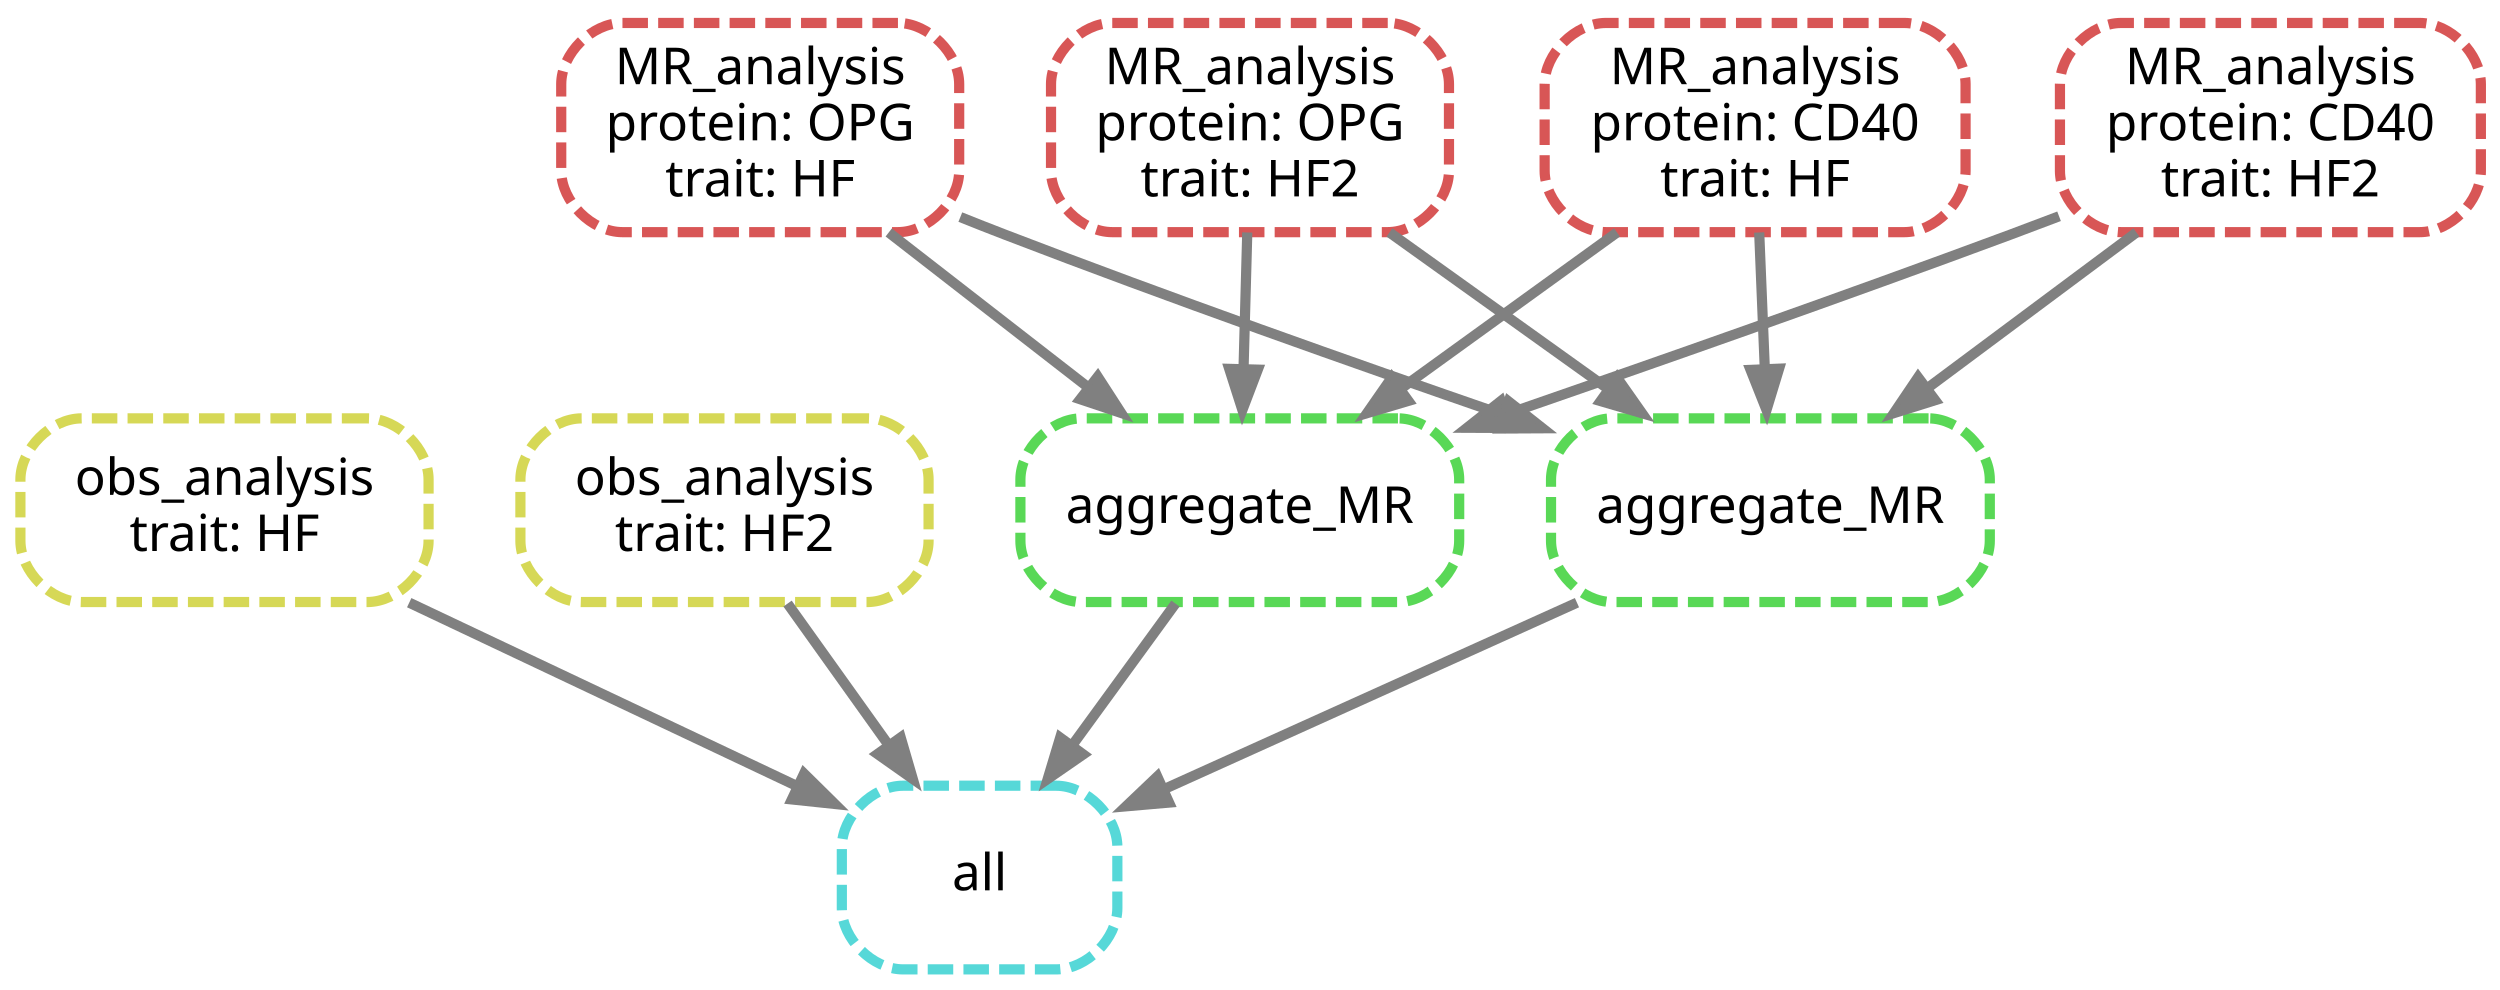
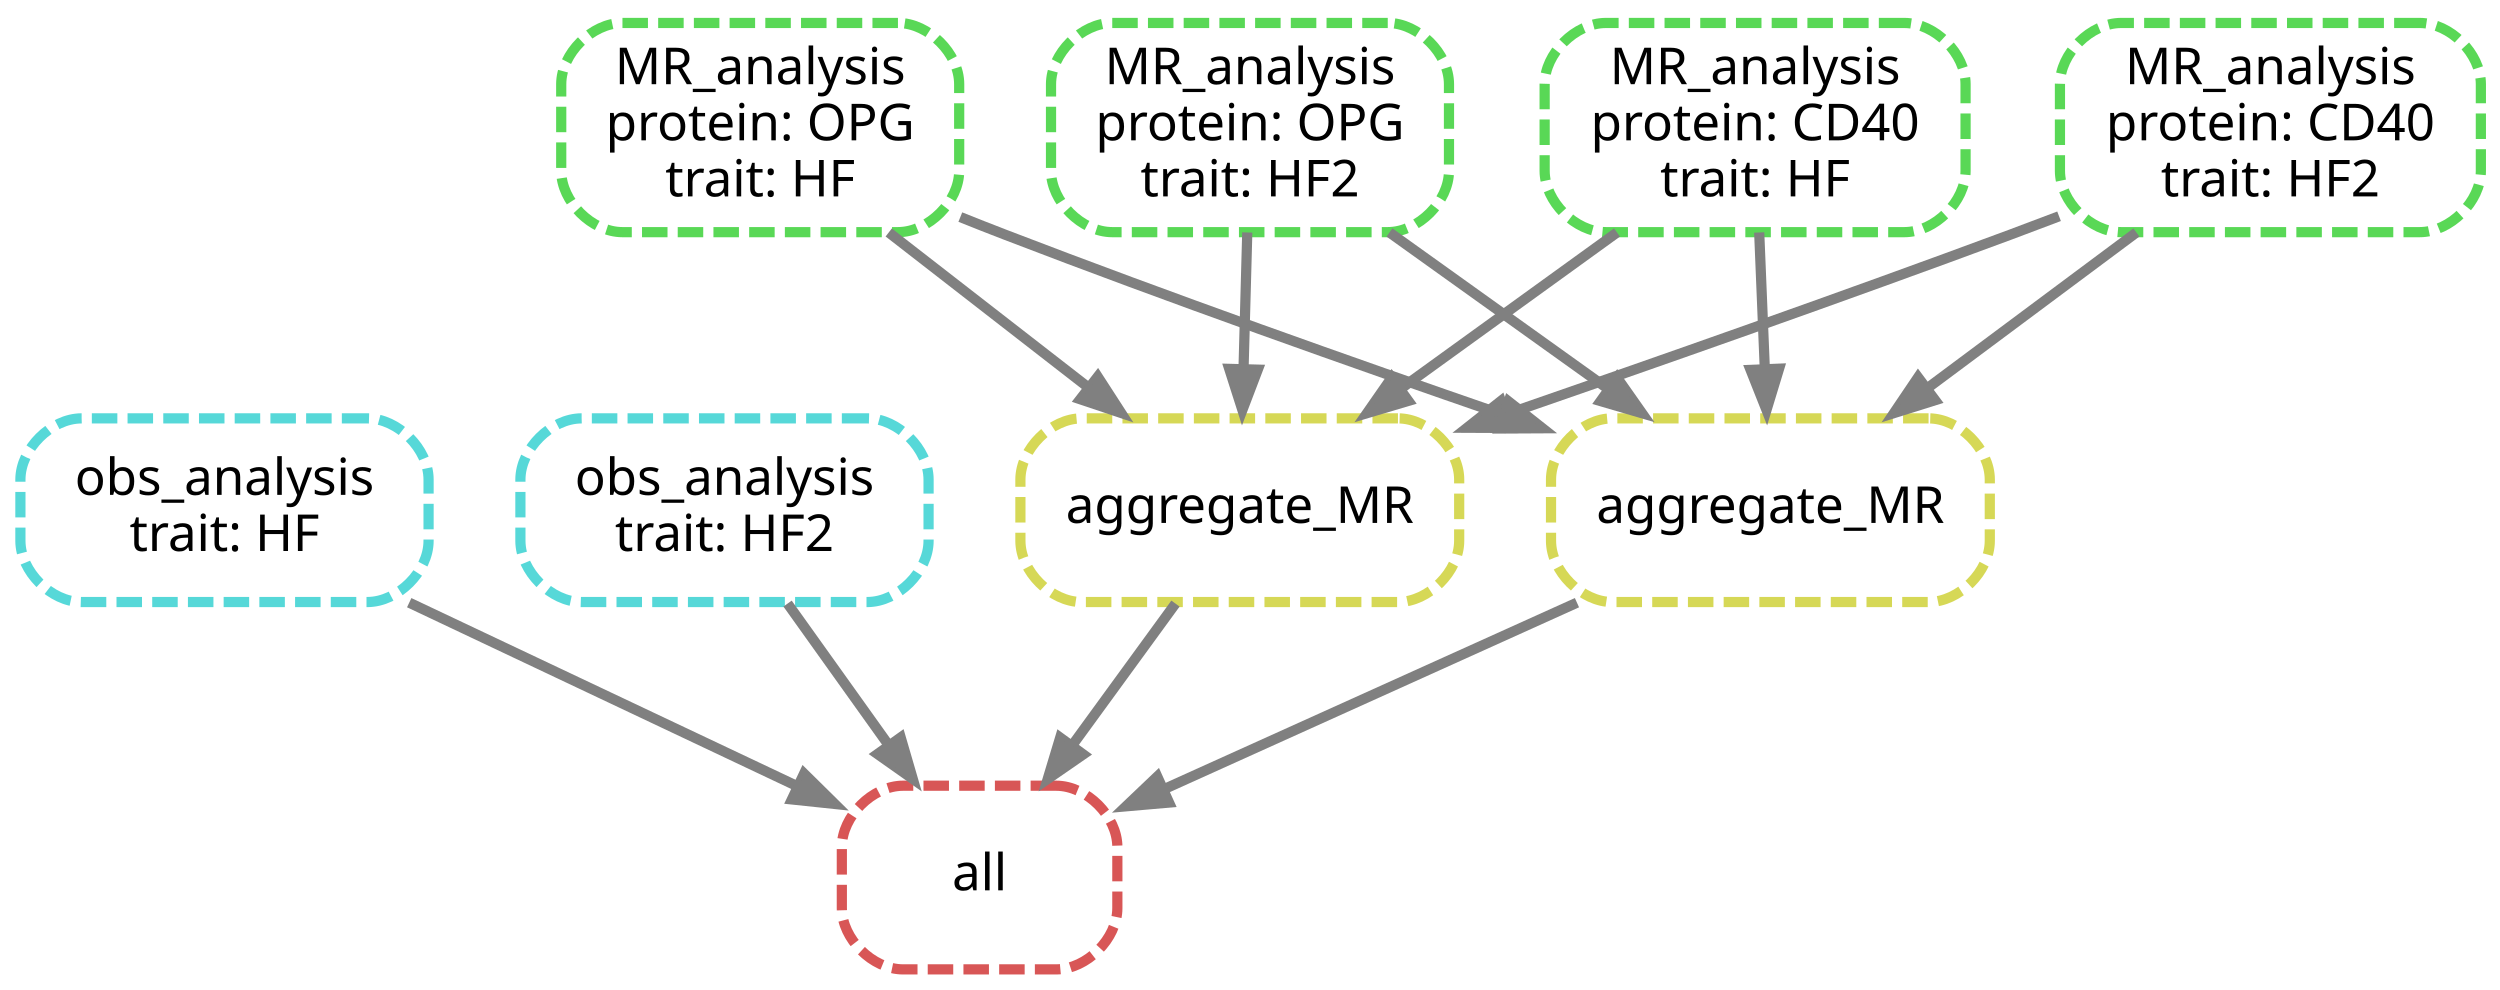
<svg xmlns="http://www.w3.org/2000/svg" width="490pt" height="194pt" viewBox="0.00 0.00 490.00 194.00">
  <g id="graph0" class="graph" transform="scale(1 1) rotate(0) translate(4 190)">
    <polygon fill="white" stroke="white" points="-4,5 -4,-190 487,-190 487,5 -4,5" />
    <g id="node1" class="node">
-       <path fill="none" stroke="#56d8d8" stroke-width="2" stroke-dasharray="5,2" d="M203,-36C203,-36 173,-36 173,-36 167,-36 161,-30 161,-24 161,-24 161,-12 161,-12 161,-6 167,-0 173,-0 173,-0 203,-0 203,-0 209,-0 215,-6 215,-12 215,-12 215,-24 215,-24 215,-30 209,-36 203,-36" />
+       <path fill="none" stroke="#d85656" stroke-width="2" stroke-dasharray="5,2" d="M203,-36C203,-36 173,-36 173,-36 167,-36 161,-30 161,-24 161,-24 161,-12 161,-12 161,-6 167,-0 173,-0 173,-0 203,-0 203,-0 209,-0 215,-6 215,-12 215,-12 215,-24 215,-24 215,-30 209,-36 203,-36" />
      <text text-anchor="middle" x="188" y="-15.5" font-family="sans" font-size="10.00">all</text>
    </g>
    <g id="node2" class="node">
-       <path fill="none" stroke="#d6d856" stroke-width="2" stroke-dasharray="5,2" d="M68,-108C68,-108 12,-108 12,-108 6,-108 0,-102 0,-96 0,-96 0,-84 0,-84 0,-78 6,-72 12,-72 12,-72 68,-72 68,-72 74,-72 80,-78 80,-84 80,-84 80,-96 80,-96 80,-102 74,-108 68,-108" />
+       <path fill="none" stroke="#56d8d8" stroke-width="2" stroke-dasharray="5,2" d="M68,-108C68,-108 12,-108 12,-108 6,-108 0,-102 0,-96 0,-96 0,-84 0,-84 0,-78 6,-72 12,-72 12,-72 68,-72 68,-72 74,-72 80,-78 80,-84 80,-84 80,-96 80,-96 80,-102 74,-108 68,-108" />
      <text text-anchor="middle" x="40" y="-93" font-family="sans" font-size="10.00">obs_analysis</text>
      <text text-anchor="middle" x="40" y="-82" font-family="sans" font-size="10.00">trait: HF</text>
    </g>
    <g id="edge1" class="edge">
      <path fill="none" stroke="grey" stroke-width="2" d="M76.205,-71.876C99.22,-60.99 128.903,-46.951 151.899,-36.075" />
      <polygon fill="grey" stroke="grey" points="153.444,-39.216 160.988,-31.776 150.451,-32.888 153.444,-39.216" />
    </g>
    <g id="node3" class="node">
-       <path fill="none" stroke="#d6d856" stroke-width="2" stroke-dasharray="5,2" d="M166,-108C166,-108 110,-108 110,-108 104,-108 98,-102 98,-96 98,-96 98,-84 98,-84 98,-78 104,-72 110,-72 110,-72 166,-72 166,-72 172,-72 178,-78 178,-84 178,-84 178,-96 178,-96 178,-102 172,-108 166,-108" />
+       <path fill="none" stroke="#56d8d8" stroke-width="2" stroke-dasharray="5,2" d="M166,-108C166,-108 110,-108 110,-108 104,-108 98,-102 98,-96 98,-96 98,-84 98,-84 98,-78 104,-72 110,-72 110,-72 166,-72 166,-72 172,-72 178,-78 178,-84 178,-84 178,-96 178,-96 178,-102 172,-108 166,-108" />
      <text text-anchor="middle" x="138" y="-93" font-family="sans" font-size="10.00">obs_analysis</text>
      <text text-anchor="middle" x="138" y="-82" font-family="sans" font-size="10.00">trait: HF2</text>
    </g>
    <g id="edge2" class="edge">
      <path fill="none" stroke="grey" stroke-width="2" d="M150.36,-71.697C156.233,-63.474 163.369,-53.483 169.842,-44.421" />
      <polygon fill="grey" stroke="grey" points="172.818,-46.276 175.783,-36.104 167.122,-42.207 172.818,-46.276" />
    </g>
    <g id="node4" class="node">
-       <path fill="none" stroke="#59d856" stroke-width="2" stroke-dasharray="5,2" d="M270,-108C270,-108 208,-108 208,-108 202,-108 196,-102 196,-96 196,-96 196,-84 196,-84 196,-78 202,-72 208,-72 208,-72 270,-72 270,-72 276,-72 282,-78 282,-84 282,-84 282,-96 282,-96 282,-102 276,-108 270,-108" />
+       <path fill="none" stroke="#d6d856" stroke-width="2" stroke-dasharray="5,2" d="M270,-108C270,-108 208,-108 208,-108 202,-108 196,-102 196,-96 196,-96 196,-84 196,-84 196,-78 202,-72 208,-72 208,-72 270,-72 270,-72 276,-72 282,-78 282,-84 282,-84 282,-96 282,-96 282,-102 276,-108 270,-108" />
      <text text-anchor="middle" x="239" y="-87.5" font-family="sans" font-size="10.00">aggregate_MR</text>
    </g>
    <g id="edge3" class="edge">
      <path fill="none" stroke="grey" stroke-width="2" d="M226.393,-71.697C220.403,-63.474 213.124,-53.483 206.521,-44.421" />
      <polygon fill="grey" stroke="grey" points="209.179,-42.126 200.462,-36.104 203.522,-46.248 209.179,-42.126" />
    </g>
    <g id="node5" class="node">
-       <path fill="none" stroke="#d85656" stroke-width="2" stroke-dasharray="5,2" d="M369.25,-185.5C369.25,-185.5 310.75,-185.5 310.75,-185.5 304.75,-185.5 298.75,-179.5 298.75,-173.5 298.75,-173.5 298.75,-156.5 298.75,-156.5 298.75,-150.5 304.75,-144.5 310.75,-144.5 310.75,-144.5 369.25,-144.5 369.25,-144.5 375.25,-144.5 381.25,-150.5 381.25,-156.5 381.25,-156.5 381.25,-173.5 381.25,-173.5 381.25,-179.5 375.25,-185.5 369.25,-185.5" />
+       <path fill="none" stroke="#59d856" stroke-width="2" stroke-dasharray="5,2" d="M369.25,-185.5C369.25,-185.5 310.75,-185.5 310.75,-185.5 304.75,-185.5 298.75,-179.5 298.75,-173.5 298.75,-173.5 298.75,-156.5 298.75,-156.5 298.75,-150.5 304.75,-144.5 310.75,-144.5 310.75,-144.5 369.25,-144.5 369.25,-144.5 375.25,-144.5 381.25,-150.5 381.25,-156.5 381.25,-156.5 381.25,-173.5 381.25,-173.5 381.25,-179.5 375.25,-185.5 369.25,-185.5" />
      <text text-anchor="middle" x="340" y="-173.5" font-family="sans" font-size="10.00">MR_analysis</text>
      <text text-anchor="middle" x="340" y="-162.5" font-family="sans" font-size="10.00">protein: CD40</text>
      <text text-anchor="middle" x="340" y="-151.5" font-family="sans" font-size="10.00">trait: HF</text>
    </g>
    <g id="edge5" class="edge">
      <path fill="none" stroke="grey" stroke-width="2" d="M312.934,-144.437C299.965,-135.064 284.348,-123.776 270.815,-113.995" />
      <polygon fill="grey" stroke="grey" points="272.855,-111.151 262.7,-108.13 268.754,-116.824 272.855,-111.151" />
    </g>
    <g id="node9" class="node">
-       <path fill="none" stroke="#59d856" stroke-width="2" stroke-dasharray="5,2" d="M374,-108C374,-108 312,-108 312,-108 306,-108 300,-102 300,-96 300,-96 300,-84 300,-84 300,-78 306,-72 312,-72 312,-72 374,-72 374,-72 380,-72 386,-78 386,-84 386,-84 386,-96 386,-96 386,-102 380,-108 374,-108" />
+       <path fill="none" stroke="#d6d856" stroke-width="2" stroke-dasharray="5,2" d="M374,-108C374,-108 312,-108 312,-108 306,-108 300,-102 300,-96 300,-96 300,-84 300,-84 300,-78 306,-72 312,-72 312,-72 374,-72 374,-72 380,-72 386,-78 386,-84 386,-84 386,-96 386,-96 386,-102 380,-108 374,-108" />
      <text text-anchor="middle" x="343" y="-87.5" font-family="sans" font-size="10.00">aggregate_MR</text>
    </g>
    <g id="edge9" class="edge">
      <path fill="none" stroke="grey" stroke-width="2" d="M340.804,-144.437C341.135,-136.391 341.523,-126.933 341.881,-118.228" />
      <polygon fill="grey" stroke="grey" points="345.382,-118.265 342.296,-108.13 338.388,-117.977 345.382,-118.265" />
    </g>
    <g id="node6" class="node">
-       <path fill="none" stroke="#d85656" stroke-width="2" stroke-dasharray="5,2" d="M470.25,-185.5C470.25,-185.5 411.75,-185.5 411.75,-185.5 405.75,-185.5 399.75,-179.5 399.75,-173.5 399.75,-173.5 399.75,-156.5 399.75,-156.5 399.75,-150.5 405.75,-144.5 411.75,-144.5 411.75,-144.5 470.25,-144.5 470.25,-144.5 476.25,-144.5 482.25,-150.5 482.25,-156.5 482.25,-156.5 482.25,-173.5 482.25,-173.5 482.25,-179.5 476.25,-185.5 470.25,-185.5" />
+       <path fill="none" stroke="#59d856" stroke-width="2" stroke-dasharray="5,2" d="M470.25,-185.5C470.25,-185.5 411.75,-185.5 411.75,-185.5 405.75,-185.5 399.75,-179.5 399.75,-173.5 399.75,-173.5 399.75,-156.5 399.75,-156.5 399.75,-150.5 405.75,-144.5 411.75,-144.5 411.75,-144.5 470.25,-144.5 470.25,-144.5 476.25,-144.5 482.25,-150.5 482.25,-156.5 482.25,-156.5 482.25,-173.5 482.25,-173.5 482.25,-179.5 476.25,-185.5 470.25,-185.5" />
      <text text-anchor="middle" x="441" y="-173.5" font-family="sans" font-size="10.00">MR_analysis</text>
      <text text-anchor="middle" x="441" y="-162.5" font-family="sans" font-size="10.00">protein: CD40</text>
      <text text-anchor="middle" x="441" y="-151.5" font-family="sans" font-size="10.00">trait: HF2</text>
    </g>
    <g id="edge6" class="edge">
      <path fill="none" stroke="grey" stroke-width="2" d="M399.576,-147.611C396.341,-146.375 393.12,-145.159 390,-144 357.475,-131.919 320.749,-119.012 291.661,-108.96" />
      <polygon fill="grey" stroke="grey" points="292.701,-105.617 282.106,-105.666 290.419,-112.235 292.701,-105.617" />
    </g>
    <g id="edge10" class="edge">
      <path fill="none" stroke="grey" stroke-width="2" d="M414.738,-144.437C402.273,-135.153 387.287,-123.989 374.242,-114.272" />
      <polygon fill="grey" stroke="grey" points="376.106,-111.297 365.996,-108.13 371.925,-116.91 376.106,-111.297" />
    </g>
    <g id="node7" class="node">
-       <path fill="none" stroke="#d85656" stroke-width="2" stroke-dasharray="5,2" d="M172,-185.5C172,-185.5 118,-185.5 118,-185.5 112,-185.5 106,-179.5 106,-173.5 106,-173.5 106,-156.5 106,-156.5 106,-150.5 112,-144.5 118,-144.5 118,-144.5 172,-144.5 172,-144.5 178,-144.5 184,-150.5 184,-156.5 184,-156.5 184,-173.5 184,-173.5 184,-179.5 178,-185.5 172,-185.5" />
+       <path fill="none" stroke="#59d856" stroke-width="2" stroke-dasharray="5,2" d="M172,-185.5C172,-185.5 118,-185.5 118,-185.5 112,-185.5 106,-179.5 106,-173.5 106,-173.5 106,-156.5 106,-156.5 106,-150.5 112,-144.5 118,-144.5 118,-144.5 172,-144.5 172,-144.5 178,-144.5 184,-150.5 184,-156.5 184,-156.5 184,-173.5 184,-173.5 184,-179.5 178,-185.5 172,-185.5" />
      <text text-anchor="middle" x="145" y="-173.5" font-family="sans" font-size="10.00">MR_analysis</text>
      <text text-anchor="middle" x="145" y="-162.5" font-family="sans" font-size="10.00">protein: OPG</text>
      <text text-anchor="middle" x="145" y="-151.5" font-family="sans" font-size="10.00">trait: HF</text>
    </g>
    <g id="edge7" class="edge">
      <path fill="none" stroke="grey" stroke-width="2" d="M170.19,-144.437C182.146,-135.153 196.521,-123.989 209.033,-114.272" />
      <polygon fill="grey" stroke="grey" points="211.191,-117.028 216.943,-108.13 206.898,-111.499 211.191,-117.028" />
    </g>
    <g id="edge11" class="edge">
      <path fill="none" stroke="grey" stroke-width="2" d="M184.222,-147.451C187.185,-146.264 190.135,-145.102 193,-144 225.077,-131.661 261.41,-118.796 290.283,-108.83" />
      <polygon fill="grey" stroke="grey" points="291.454,-112.129 299.772,-105.567 289.177,-105.51 291.454,-112.129" />
    </g>
    <g id="node8" class="node">
-       <path fill="none" stroke="#d85656" stroke-width="2" stroke-dasharray="5,2" d="M268,-185.5C268,-185.5 214,-185.5 214,-185.5 208,-185.5 202,-179.5 202,-173.5 202,-173.5 202,-156.5 202,-156.5 202,-150.5 208,-144.5 214,-144.5 214,-144.5 268,-144.5 268,-144.5 274,-144.5 280,-150.5 280,-156.5 280,-156.5 280,-173.5 280,-173.5 280,-179.5 274,-185.5 268,-185.5" />
+       <path fill="none" stroke="#59d856" stroke-width="2" stroke-dasharray="5,2" d="M268,-185.5C268,-185.5 214,-185.5 214,-185.5 208,-185.5 202,-179.5 202,-173.5 202,-173.5 202,-156.5 202,-156.5 202,-150.5 208,-144.5 214,-144.5 214,-144.5 268,-144.5 268,-144.5 274,-144.5 280,-150.5 280,-156.5 280,-156.5 280,-173.5 280,-173.5 280,-179.5 274,-185.5 268,-185.5" />
      <text text-anchor="middle" x="241" y="-173.5" font-family="sans" font-size="10.00">MR_analysis</text>
      <text text-anchor="middle" x="241" y="-162.5" font-family="sans" font-size="10.00">protein: OPG</text>
      <text text-anchor="middle" x="241" y="-151.5" font-family="sans" font-size="10.00">trait: HF2</text>
    </g>
    <g id="edge8" class="edge">
      <path fill="none" stroke="grey" stroke-width="2" d="M240.464,-144.437C240.244,-136.391 239.984,-126.933 239.746,-118.228" />
      <polygon fill="grey" stroke="grey" points="243.242,-118.03 239.469,-108.13 236.245,-118.222 243.242,-118.03" />
    </g>
    <g id="edge12" class="edge">
      <path fill="none" stroke="grey" stroke-width="2" d="M268.334,-144.437C281.431,-135.064 297.203,-123.776 310.87,-113.995" />
      <polygon fill="grey" stroke="grey" points="312.97,-116.796 319.065,-108.13 308.896,-111.103 312.97,-116.796" />
    </g>
    <g id="edge4" class="edge">
      <path fill="none" stroke="grey" stroke-width="2" d="M305.083,-71.876C280.555,-60.799 248.797,-46.457 224.546,-35.505" />
      <polygon fill="grey" stroke="grey" points="225.874,-32.264 215.319,-31.338 222.992,-38.644 225.874,-32.264" />
    </g>
  </g>
</svg>
